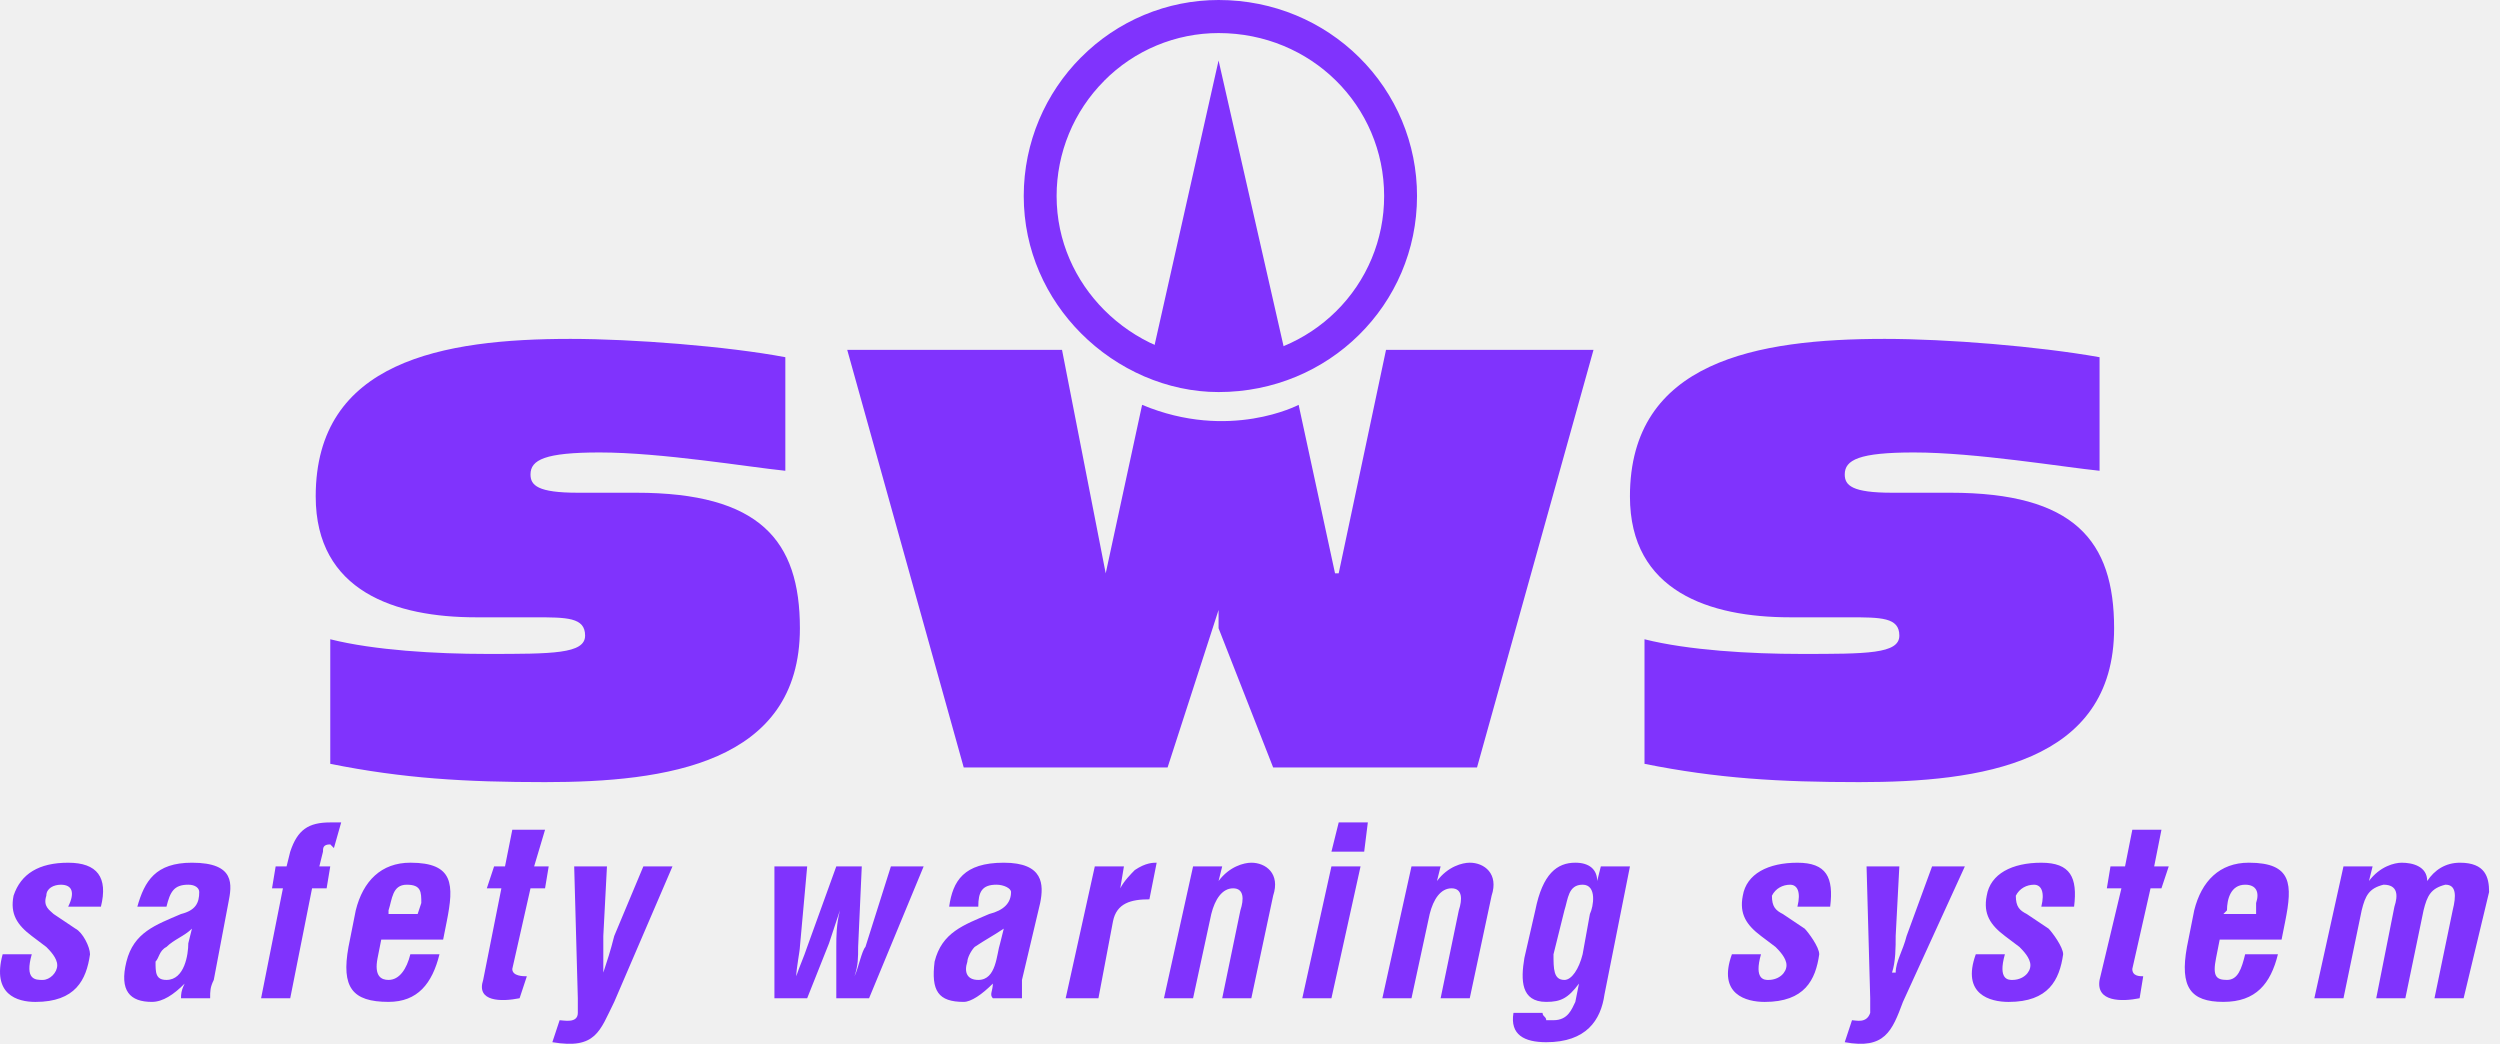
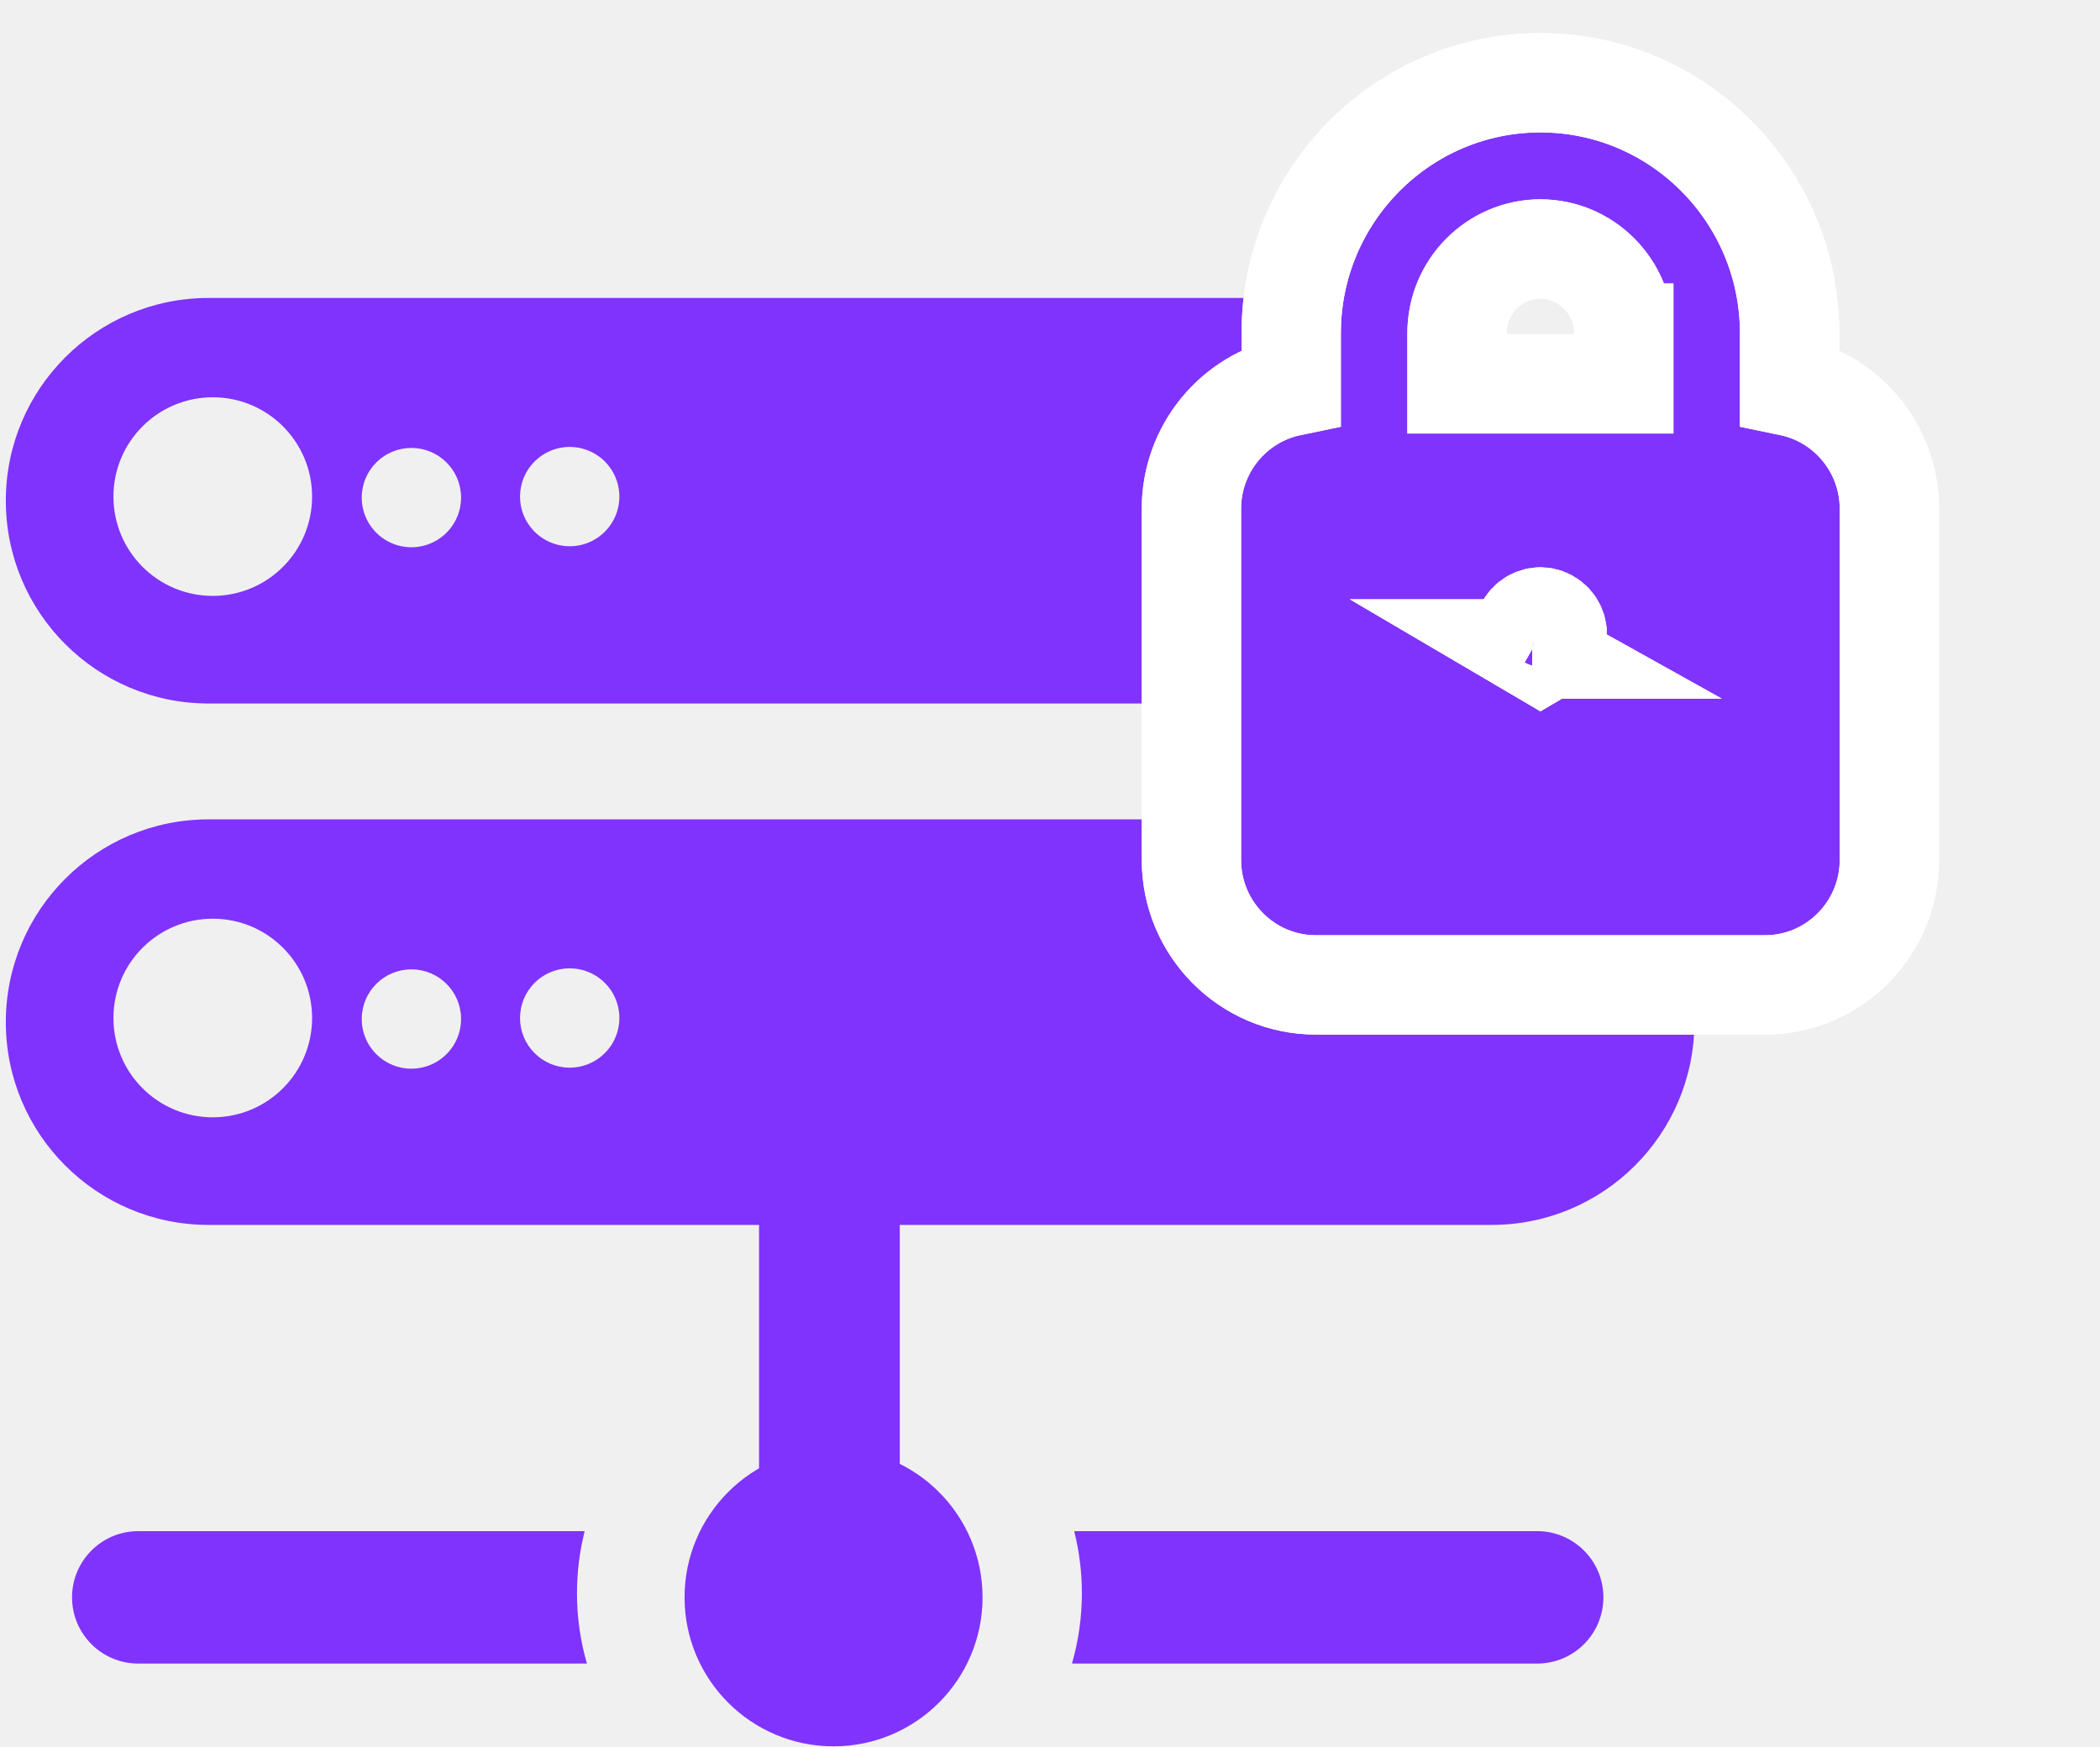
- <svg xmlns="http://www.w3.org/2000/svg" width="194" height="81" fill="none">
-   <path fill-rule="evenodd" clip-rule="evenodd" d="M2.465 74.052c-.565 1.991.282 1.991.847 1.991s1.13-.57 1.13-1.138c0-.567-.565-1.135-.847-1.42l-1.13-.853c-1.13-.852-1.695-1.704-1.413-3.125.565-1.707 1.978-2.56 4.237-2.56 2.26 0 3.108 1.139 2.542 3.411H5.29c.565-1.136.283-1.704-.565-1.704-.565 0-1.13.283-1.13.853-.282.851.283 1.135.565 1.42l1.695 1.136c.565.286 1.13 1.421 1.13 1.99-.283 1.991-1.13 3.696-4.238 3.696-1.412 0-3.39-.569-2.542-3.696h2.26v-.001zm11.582 3.412c0-.285 0-.568.283-1.138-.848.853-1.695 1.421-2.542 1.421-1.695 0-2.542-.851-1.977-3.125.565-2.273 2.26-2.842 4.238-3.695 1.13-.286 1.412-.853 1.412-1.707 0-.285-.283-.568-.848-.568-1.13 0-1.412.568-1.694 1.704h-2.262c.566-1.99 1.412-3.41 4.238-3.41 3.39 0 3.108 1.706 2.824 3.127l-1.13 5.97c-.282.568-.282.852-.282 1.42h-2.26v.001zm.848-5.402c-.565.569-1.412.853-1.977 1.421-.565.285-.565.853-.848 1.138 0 .852 0 1.421.848 1.421 1.412 0 1.694-1.992 1.694-2.842l.283-1.138zm6.214-3.127l.282-1.704h.848l.282-1.138c.565-1.704 1.412-2.273 3.108-2.273h.847l-.564 1.99-.283-.285c-.566 0-.566.285-.566.568l-.282 1.138h.847l-.282 1.704h-1.13l-1.695 8.53h-2.26l1.694-8.53h-.846zm6.498 1.706c.565-2.275 1.979-3.696 4.237-3.696 3.39 0 3.39 1.707 2.826 4.549l-.283 1.42h-4.803l-.282 1.422c-.282 1.42.282 1.706.847 1.706.848 0 1.413-.852 1.695-1.992h2.26c-.564 2.275-1.694 3.696-3.955 3.696-2.824 0-3.673-1.135-3.107-4.263l.565-2.842zm4.803.285l.283-.852c0-.853 0-1.421-1.13-1.421s-1.13 1.136-1.412 1.99v.285h2.26v-.001zm7.91 6.538c-1.413.283-3.39.283-2.826-1.42l1.413-7.11h-1.13l.565-1.703h.847l.565-2.842h2.542l-.847 2.842h1.13l-.283 1.704h-1.13l-1.412 6.255c0 .568.847.568 1.13.568l-.564 1.706zm6.78-10.233l-.283 5.4v2.842c.283-.852.565-1.704.848-2.842l2.26-5.4h2.26l-4.52 10.516c-1.13 2.275-1.414 3.696-4.803 3.128l.565-1.707c.282 0 1.412.286 1.412-.568v-1.136l-.282-10.233H47.1zm19.492 6.252c0 .853 0 1.421-.282 2.275.282-.569.565-1.99.847-2.275l1.977-6.252h2.542L67.44 77.464h-2.543v-3.98c0-.853 0-1.705.282-2.843l-.847 2.56-1.695 4.262h-2.542V67.23h2.542l-.565 6.252c0 .285-.283 1.706-.283 2.275.283-.853.566-1.421.848-2.275l2.26-6.252h1.977l-.282 6.253zm10.453 3.981c-.282-.285 0-.568 0-1.138-.847.853-1.695 1.421-2.26 1.421-1.978 0-2.543-.851-2.26-3.125.565-2.275 2.26-2.842 4.238-3.695 1.13-.286 1.694-.853 1.694-1.707 0-.285-.564-.568-1.13-.568-1.13 0-1.412.568-1.412 1.704h-2.26c.282-1.99 1.13-3.41 4.238-3.41 3.108 0 3.108 1.706 2.824 3.127l-1.412 5.97v1.42h-2.26v.001zm.848-5.402c-.848.569-1.413.853-2.26 1.421-.282.285-.565.853-.565 1.138-.282.852 0 1.421.847 1.421 1.413 0 1.413-1.992 1.695-2.842l.283-1.138zm9.04-3.127c.283-.569.848-1.136 1.13-1.421.847-.569 1.413-.569 1.695-.569l-.565 2.843c-1.412 0-2.542.285-2.825 1.706l-1.13 5.97h-2.542l2.261-10.234h2.26l-.284 1.705zm7.627-.569c.848-1.135 1.978-1.42 2.543-1.42 1.13 0 2.26.852 1.694 2.558l-1.694 7.96h-2.26l1.412-6.824c.283-.853.283-1.706-.565-1.706-.847 0-1.412.852-1.694 1.991l-1.413 6.538h-2.26l2.26-10.233h2.26l-.282 1.136zm6.498 9.098l2.261-10.233h2.26l-2.26 10.233h-2.261zm2.261-11.372l.565-2.273h2.26l-.283 2.273h-2.542zm8.191 2.275c.847-1.136 1.979-1.422 2.543-1.422 1.129 0 2.261.853 1.696 2.56l-1.696 7.958h-2.261l1.413-6.823c.283-.853.283-1.706-.565-1.706-.849 0-1.413.852-1.696 1.991l-1.412 6.538h-2.261l2.261-10.233h2.26l-.282 1.136zm8.193 10.233c0 .285.284.285.284.568h.565c1.128 0 1.412-.851 1.693-1.42l.284-1.422c-.848 1.138-1.412 1.421-2.541 1.421-1.98 0-1.98-1.704-1.696-3.41l.847-3.696c.565-2.842 1.694-3.696 3.106-3.696 1.131 0 1.696.569 1.696 1.422l.284-1.136h2.26l-1.979 9.948c-.281 1.99-1.412 3.696-4.518 3.696-1.696 0-2.825-.569-2.543-2.275h2.258zm3.108-9.948c-1.131 0-1.131 1.135-1.412 1.99l-.847 3.41c0 1.138 0 1.991.847 1.991.565 0 1.129-.852 1.412-1.991l.565-3.126c.281-.57.564-2.274-.565-2.274zm13.841 5.4c-.564 1.991.284 1.991.568 1.991.846 0 1.412-.57 1.412-1.138 0-.567-.567-1.135-.848-1.42l-1.13-.853c-1.129-.852-1.694-1.704-1.413-3.125.284-1.707 1.98-2.56 4.239-2.56s2.825 1.139 2.541 3.411h-2.541c.282-1.136 0-1.704-.567-1.704-.565 0-1.129.283-1.412.853 0 .851.283 1.135.847 1.42l1.696 1.136c.281.286 1.129 1.421 1.129 1.99-.282 1.991-1.129 3.696-4.237 3.696-1.412 0-3.673-.569-2.541-3.696h2.257v-.001zm10.737-6.821l-.284 5.4c0 .852 0 1.991-.283 2.842h.283c0-.852.565-1.704.848-2.842l1.977-5.4h2.543l-4.804 10.516c-.847 2.275-1.412 3.696-4.518 3.128l.565-1.707c.281 0 1.129.286 1.412-.568v-1.136l-.283-10.233h2.544zm8.191 6.82c-.565 1.992.284 1.992.565 1.992.847 0 1.414-.57 1.414-1.138 0-.567-.567-1.135-.847-1.42l-1.131-.853c-1.129-.852-1.693-1.704-1.412-3.125.283-1.707 1.977-2.56 4.237-2.56 2.259 0 2.824 1.139 2.543 3.411h-2.543c.283-1.136 0-1.704-.565-1.704s-1.129.283-1.413.853c0 .851.284 1.135.848 1.42l1.696 1.136c.281.286 1.128 1.421 1.128 1.99-.283 1.991-1.128 3.696-4.236 3.696-1.413 0-3.673-.569-2.544-3.696h2.26v-.001zm10.454 3.413c-1.412.283-3.392.283-3.108-1.42l1.696-7.11h-1.131l.283-1.703h1.129l.565-2.842h2.261l-.565 2.842h1.131l-.567 1.704h-.847l-1.414 6.255c0 .568.567.568.847.568l-.28 1.706zm4.238-6.823c.565-2.275 1.977-3.696 4.237-3.696 3.389 0 3.389 1.707 2.824 4.549l-.283 1.42h-4.802l-.281 1.422c-.284 1.42 0 1.706.846 1.706.847 0 1.131-.852 1.412-1.992h2.543c-.565 2.275-1.695 3.696-4.236 3.696-2.544 0-3.392-1.135-2.825-4.263l.565-2.842zm4.802.285v-.852c.283-.853 0-1.421-.848-1.421-1.128 0-1.412 1.136-1.412 1.99l-.281.285h2.541v-.001zm8.758-2.56c.847-1.135 1.977-1.42 2.543-1.42.846 0 1.977.285 1.977 1.42.565-.852 1.412-1.42 2.541-1.42 1.977 0 2.261 1.137 2.261 2.274l-1.977 8.244h-2.261l1.412-6.823c.284-1.136.284-1.99-.565-1.99-1.131.284-1.412.853-1.695 1.99l-1.413 6.823h-2.26l1.412-7.108c.283-.852.283-1.704-.848-1.704-1.128.283-1.412.852-1.693 1.99l-1.412 6.822h-2.261l2.261-10.233h2.26l-.282 1.136zm-94.64-39.794l5.369-23.878 5.368 23.594-5.368.568-5.368-.284zm-28.25-.853v8.813c-2.824-.285-9.604-1.421-14.407-1.421-4.237 0-5.368.568-5.368 1.705 0 .852.565 1.42 3.672 1.42h4.52c9.605 0 12.713 3.697 12.713 10.517 0 10.52-10.453 11.94-19.775 11.94-6.215 0-11.018-.285-16.668-1.42v-9.666c3.39.853 8.192 1.138 12.148 1.138 5.085 0 7.627 0 7.627-1.421s-1.412-1.421-3.955-1.421h-4.52c-6.216 0-12.43-1.992-12.43-9.382 0-10.517 9.887-12.223 19.774-12.223 4.804 0 12.149.569 16.67 1.421zm101.984 0v8.813c-2.825-.285-9.606-1.421-14.407-1.421-4.237 0-5.367.568-5.367 1.705 0 .852.565 1.42 3.671 1.42h4.52c9.606 0 12.712 3.697 12.712 10.517 0 10.52-10.452 11.94-19.774 11.94-6.216 0-11.018-.285-16.668-1.42v-9.666c3.389.853 8.193 1.138 12.148 1.138 5.085 0 7.628 0 7.628-1.421s-1.412-1.421-3.957-1.421h-4.52c-6.214 0-12.429-1.992-12.429-9.382 0-10.517 9.887-12.223 19.774-12.223 4.803 0 11.867.569 16.669 1.421z" fill="#8033FD" />
-   <path fill-rule="evenodd" clip-rule="evenodd" d="M100.774 31.415l2.825 13.075h.283l3.673-17.34h16.101l-9.039 32.405h-15.82l-4.236-10.802v-1.42l-3.956 12.222h-15.82l-9.04-32.404h16.668l3.39 17.34 2.825-13.076c6.78 2.842 12.146 0 12.146 0z" fill="#8033FD" />
-   <path d="M94.56 27.856c3.594 0 6.799-1.41 9.106-3.684a12.535 12.535 0 003.743-8.961c0-3.499-1.421-6.672-3.743-8.96-2.308-2.276-5.513-3.685-9.105-3.685-1.65 0-3.285.327-4.809.963a12.54 12.54 0 00-4.074 2.744l.002.003a12.615 12.615 0 00-2.729 4.097 12.676 12.676 0 00-.958 4.838c0 3.503 1.452 6.585 3.677 8.829l.006.005c2.364 2.376 5.593 3.811 8.885 3.811zm10.89-1.86c-2.771 2.734-6.606 4.428-10.89 4.428-3.968 0-7.851-1.72-10.682-4.568l-.006-.006c-2.681-2.7-4.43-6.41-4.43-10.638 0-4.191 1.698-7.997 4.435-10.75h.005A15.07 15.07 0 0188.78 1.16 14.993 14.993 0 0194.561 0c4.283 0 8.118 1.694 10.889 4.427a15.088 15.088 0 014.511 10.784c0 4.207-1.712 8.027-4.511 10.785z" fill="#8033FD" />
+ <svg xmlns="http://www.w3.org/2000/svg" width="101" height="84" fill="none">
+   <path fill-rule="evenodd" clip-rule="evenodd" d="M10.033 14.332A9.752 9.752 0 00.28 24.085c0 5.387 4.366 9.754 9.753 9.754h52.948c5.387 0 9.753-4.367 9.753-9.754s-4.366-9.753-9.753-9.753H10.033zm.2 14.331a4.777 4.777 0 100-9.554 4.777 4.777 0 000 9.554zm11.942-4.777a2.389 2.389 0 11-4.777 0 2.389 2.389 0 014.777 0zm5.176 2.389a2.389 2.389 0 100-4.777 2.389 2.389 0 000 4.777zM10.033 39.412C4.646 39.412.28 43.78.28 49.166s4.366 9.753 9.753 9.753H71.74c5.387 0 9.754-4.366 9.754-9.753 0-5.387-4.367-9.754-9.754-9.754H10.033zm.2 14.332a4.777 4.777 0 100-9.554 4.777 4.777 0 000 9.554zm11.942-4.777a2.389 2.389 0 11-4.777 0 2.389 2.389 0 014.777 0zm5.176 2.388a2.389 2.389 0 100-4.777 2.389 2.389 0 000 4.777z" fill="#8033FD" />
+   <path fill="#8033FD" d="M36.507 56.531h6.768v14.332h-6.768z" />
+   <circle cx="40.09" cy="76.834" r="7.166" fill="#8033FD" />
+   <path d="M73.695 31.215l.391.23.39-.23a.823.823 0 00-.39-1.54.823.823 0 00-.39 1.54zM62.101 18.581v-2.557c0-6.63 5.36-12.043 11.985-12.043 6.625 0 11.985 5.413 11.985 12.043v2.557a6.012 6.012 0 014.799 5.89v16.894c0 3.304-2.672 6.01-5.988 6.01H63.29c-3.316 0-5.988-2.706-5.988-6.01V24.471a6.012 6.012 0 014.799-5.89zm15.994-2.557c0-2.244-1.813-4.048-4.009-4.048-2.196 0-4.01 1.804-4.01 4.048v2.438h8.02v-2.438z" fill="#8033FD" stroke="#fff" stroke-width="4.777" />
+   <path d="M73.695 31.215l.391.23.39-.23a.823.823 0 00-.39-1.54.823.823 0 00-.39 1.54zM62.101 18.581v-2.557c0-6.63 5.36-12.043 11.985-12.043 6.625 0 11.985 5.413 11.985 12.043v2.557a6.012 6.012 0 014.799 5.89v16.894c0 3.304-2.672 6.01-5.988 6.01H63.29c-3.316 0-5.988-2.706-5.988-6.01V24.471a6.012 6.012 0 014.799-5.89zm15.994-2.557c0-2.244-1.813-4.048-4.009-4.048-2.196 0-4.01 1.804-4.01 4.048v2.438h8.02v-2.438z" stroke="#fff" stroke-width="4.777" />
+   <path fill-rule="evenodd" clip-rule="evenodd" d="M51.556 80.019c.31-1.074.477-2.21.477-3.384 0-1.03-.128-2.03-.37-2.986H73.93a3.185 3.185 0 110 6.37H51.556zm-23.33 0H6.65a3.185 3.185 0 010-6.37h21.47c-.242.956-.37 1.956-.37 2.986 0 1.174.167 2.31.478 3.384z" fill="#8033FD" />
</svg>
